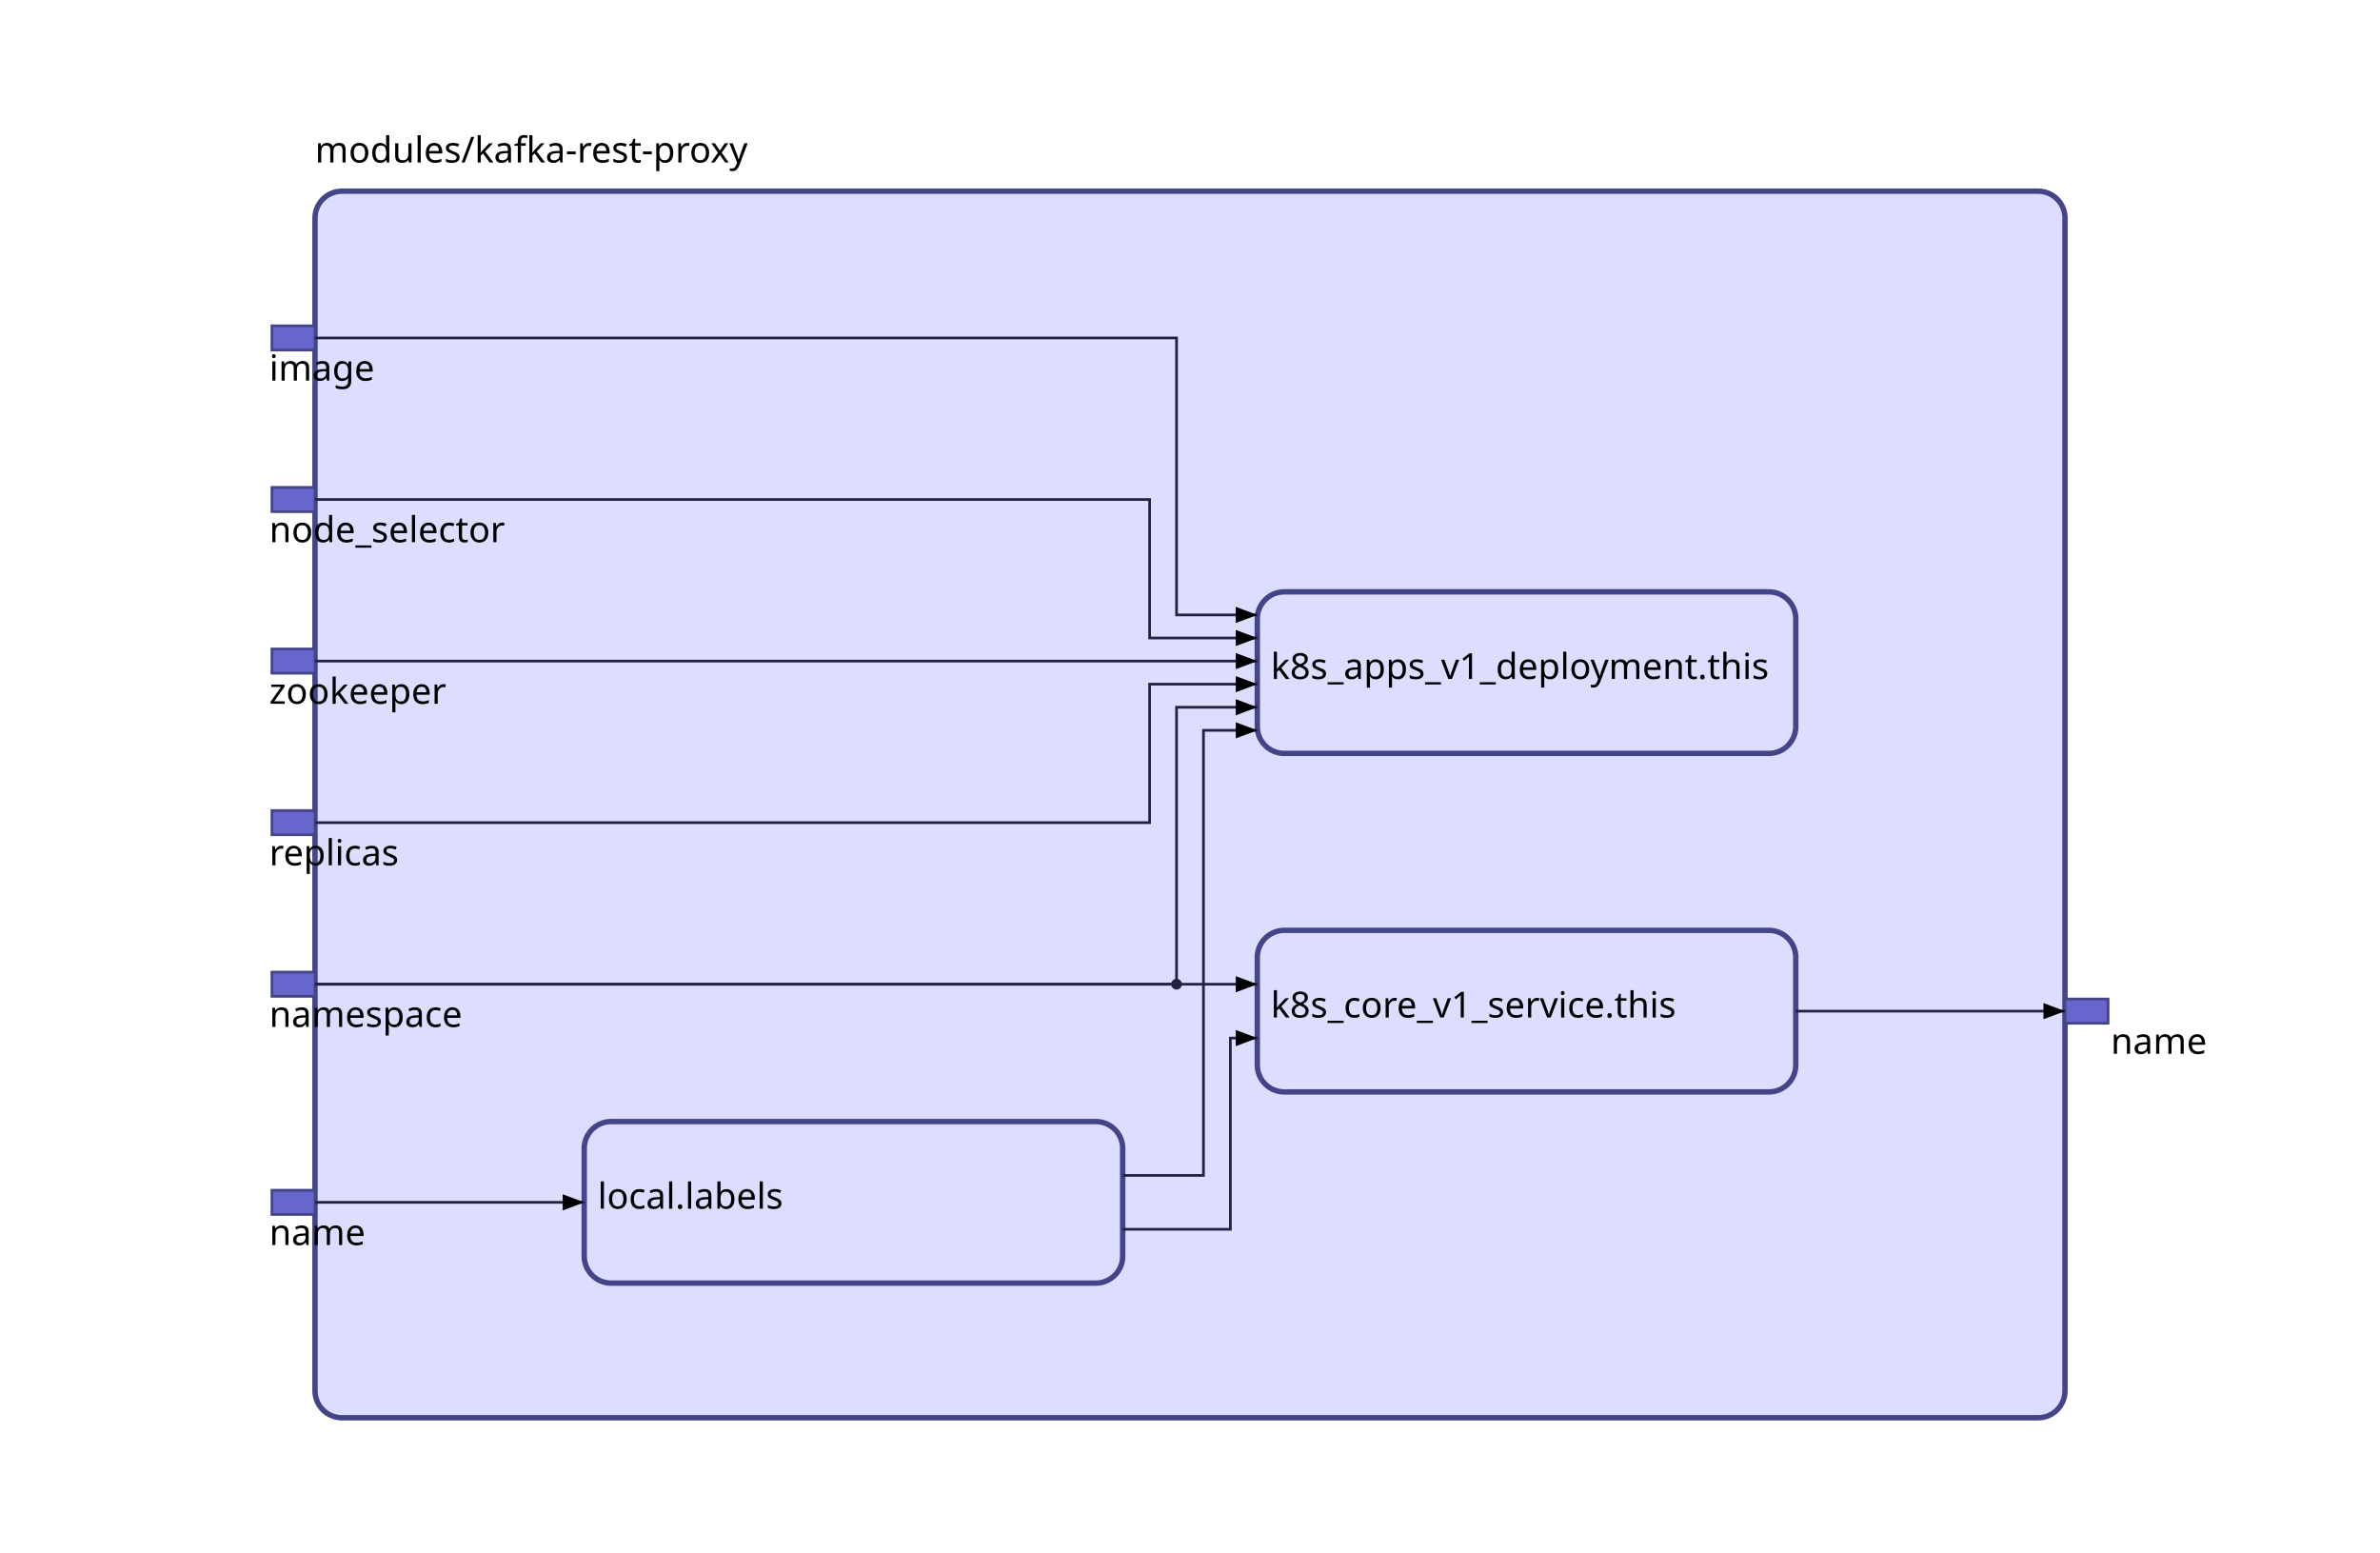
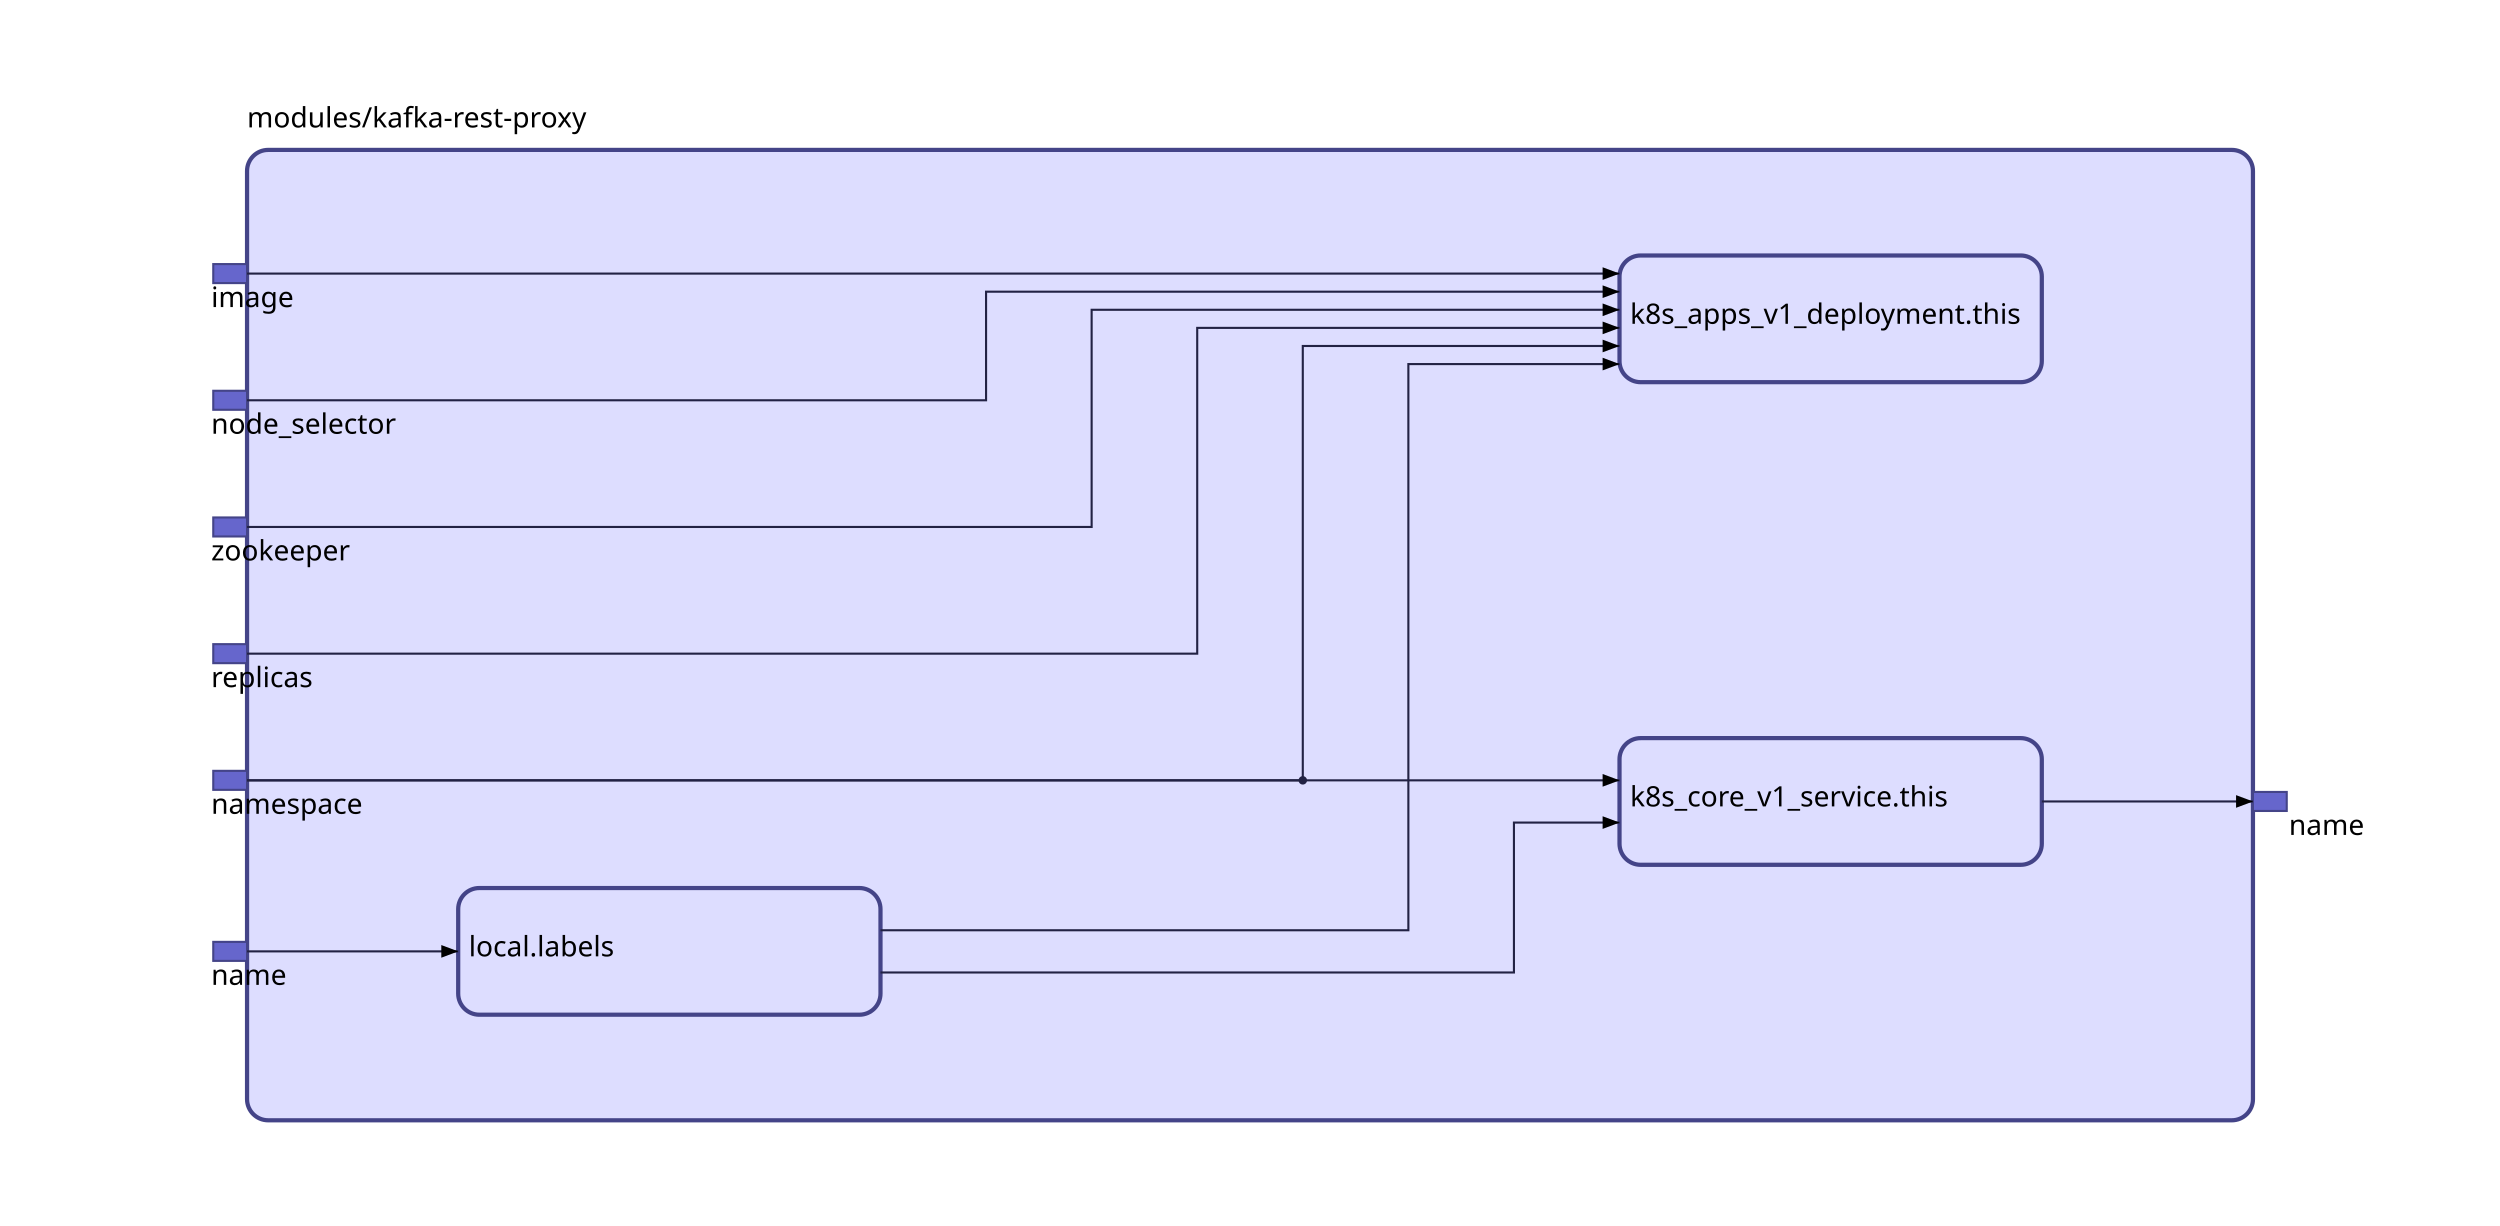
- <svg xmlns="http://www.w3.org/2000/svg" id="sprotty_1" class="sprotty-graph sprotty" tabindex="1002" viewBox="0 0 884 576.5">
+ <svg xmlns="http://www.w3.org/2000/svg" id="sprotty_1" class="sprotty-graph sprotty" tabindex="1002" viewBox="0 0 1184 580.571">
  <style>.elknode {
    stroke: #448;
    stroke-width: 2;
    fill: #ddf;
}

.elkport {
    stroke: #448;
    stroke-width: 1;
    fill: #66c;
}

.elkedge {
    fill: none;
    stroke: #224;
    stroke-width: 1;
}

.elkedge.arrow {
    fill: #336;
}

.elklabel {
    stroke-width: 0;
    stroke: #000;
    fill: #000;
    font-family: sans-serif;
    font-size: 10pt;
    dominant-baseline: hanging;
}

.elkjunction {
    stroke: none;
    fill: #224;
}

.selected &gt; rect {
    stroke-width: 3;
}

.mouseover {
    stroke: #88f;
}
/*
 * Copyright (C) 2017 TypeFox and others.
 *
 * Licensed under the Apache License, Version 2.0 (the "License"); you may not use this file except in compliance with the License.
 * You may obtain a copy of the License at http://www.apache.org/licenses/LICENSE-2.0
 */

.sprotty {
    padding: 0px;
    font-family: "Helvetica Neue", Helvetica, Arial, sans-serif;
}

.sprotty-hidden {
    display: block;
    position: absolute;
    width: 0px;
    height: 0px;
}

.sprotty-popup {
    font-family: "Helvetica Neue", Helvetica, Arial, sans-serif;
    position: absolute;
    background: white;
    border-radius: 5px;
    border: 1px solid;
    max-width: 400px;
    min-width: 100px;
}

.sprotty-popup &gt; div {
    margin: 10px;
}

.sprotty-popup-closed {
    display: none;
}
</style>
  <g transform="scale(1) translate(0,0)">
    <g id="sprotty_3" transform="translate(117, 71)" opacity="1">
-       <rect class="elknode" x="0" y="0" rx="10" width="650" height="455.5" />
-       <g id="sprotty_5" transform="translate(350, 148.7857)" opacity="1">
+       <rect class="elknode" x="0" y="0" rx="10" width="950" height="459.571" />
+       <g id="sprotty_5" transform="translate(650, 50)" opacity="1">
        <rect class="elknode" x="0" y="0" rx="10" width="200" height="60" />
        <text id="sprotty_6" class="elklabel" transform="translate(5, 22) translate(0, 0)" opacity="1">k8s_apps_v1_deployment.this</text>
      </g>
-       <g id="sprotty_7" transform="translate(350, 274.5)" opacity="1">
+       <g id="sprotty_7" transform="translate(650, 278.5714)" opacity="1">
        <rect class="elknode" x="0" y="0" rx="10" width="200" height="60" />
        <text id="sprotty_8" class="elklabel" transform="translate(5, 22) translate(0, 0)" opacity="1">k8s_core_v1_service.this</text>
      </g>
-       <g id="sprotty_9" transform="translate(100, 345.5)" opacity="1">
+       <g id="sprotty_9" transform="translate(100, 349.5714)" opacity="1">
        <rect class="elknode" x="0" y="0" rx="10" width="200" height="60" />
        <text id="sprotty_10" class="elklabel" transform="translate(5, 22) translate(0, 0)" opacity="1">local.labels</text>
      </g>
-       <g id="sprotty_12" transform="translate(-16, 50)" opacity="1">
+       <g id="sprotty_12" transform="translate(-16, 54.07143)" opacity="1">
        <rect class="elkport" x="0" y="0" width="16" height="9" />
        <text id="sprotty_13" class="elklabel" transform="translate(-1, 10) translate(0, 0)" opacity="1">image</text>
      </g>
-       <g id="sprotty_15" transform="translate(-16, 290)" opacity="1">
+       <g id="sprotty_15" transform="translate(-16, 294.0714)" opacity="1">
        <rect class="elkport" x="0" y="0" width="16" height="9" />
        <text id="sprotty_16" class="elklabel" transform="translate(-1, 10) translate(0, 0)" opacity="1">namespace</text>
      </g>
-       <g id="sprotty_18" transform="translate(-16, 110)" opacity="1">
+       <g id="sprotty_18" transform="translate(-16, 114.0714)" opacity="1">
        <rect class="elkport" x="0" y="0" width="16" height="9" />
        <text id="sprotty_19" class="elklabel" transform="translate(-1, 10) translate(0, 0)" opacity="1">node_selector</text>
      </g>
-       <g id="sprotty_21" transform="translate(-16, 230)" opacity="1">
+       <g id="sprotty_21" transform="translate(-16, 234.0714)" opacity="1">
        <rect class="elkport" x="0" y="0" width="16" height="9" />
        <text id="sprotty_22" class="elklabel" transform="translate(-1, 10) translate(0, 0)" opacity="1">replicas</text>
      </g>
-       <g id="sprotty_24" transform="translate(-16, 170)" opacity="1">
+       <g id="sprotty_24" transform="translate(-16, 174.0714)" opacity="1">
        <rect class="elkport" x="0" y="0" width="16" height="9" />
        <text id="sprotty_25" class="elklabel" transform="translate(-1, 10) translate(0, 0)" opacity="1">zookeeper</text>
      </g>
-       <g id="sprotty_29" transform="translate(-16, 371)" opacity="1">
+       <g id="sprotty_29" transform="translate(-16, 375.0714)" opacity="1">
        <rect class="elkport" x="0" y="0" width="16" height="9" />
        <text id="sprotty_30" class="elklabel" transform="translate(-1, 10) translate(0, 0)" opacity="1">name</text>
      </g>
-       <g id="sprotty_32" transform="translate(650, 300)" opacity="1">
+       <g id="sprotty_32" transform="translate(950, 304.0714)" opacity="1">
        <rect class="elkport" x="0" y="0" width="16" height="9" />
        <text id="sprotty_33" class="elklabel" transform="translate(17, 10) translate(0, 0)" opacity="1">name</text>
      </g>
      <text id="sprotty_4" class="elklabel" transform="translate(0, -21) translate(0, 0)" opacity="1">modules/kafka-rest-proxy</text>
      <g id="sprotty_11" class="sprotty-edge" opacity="1">
-         <path class="elkedge" d="M 300,365.5 L 330,365.5 L 330,200.214 L 350,200.214" />
-         <path class="edge arrow" d="M 0,0 L 8,-3 L 8,3 Z" transform="rotate(180 350 200.2143) translate(350 200.2143)" />
+         <path class="elkedge" d="M 300,369.571 L 550,369.571 L 550,101.429 L 650,101.429" />
+         <path class="edge arrow" d="M 0,0 L 8,-3 L 8,3 Z" transform="rotate(180 650 101.4286) translate(650 101.4286)" />
      </g>
      <g id="sprotty_14" class="sprotty-edge" opacity="1">
-         <path class="elkedge" d="M 0,54.5 L 320,54.5 L 320,157.357 L 350,157.357" />
-         <path class="edge arrow" d="M 0,0 L 8,-3 L 8,3 Z" transform="rotate(180 350 157.3571) translate(350 157.3571)" />
+         <path class="elkedge" d="M 0,58.571 L 650,58.571" />
+         <path class="edge arrow" d="M 0,0 L 8,-3 L 8,3 Z" transform="rotate(180 650 58.57143) translate(650 58.57143)" />
      </g>
      <g id="sprotty_17" class="sprotty-edge" opacity="1">
-         <path class="elkedge" d="M 0,294.5 L 320,294.5 L 320,191.643 L 350,191.643" />
-         <path class="edge arrow" d="M 0,0 L 8,-3 L 8,3 Z" transform="rotate(180 350 191.6429) translate(350 191.6429)" />
-         <g id="sprotty_17_j0" transform="translate(320, 294.5)" opacity="1">
+         <path class="elkedge" d="M 0,298.571 L 500,298.571 L 500,92.857 L 650,92.857" />
+         <path class="edge arrow" d="M 0,0 L 8,-3 L 8,3 Z" transform="rotate(180 650 92.85714) translate(650 92.85714)" />
+         <g id="sprotty_17_j0" transform="translate(500, 298.5714)" opacity="1">
          <circle class="elkjunction" r="2" />
        </g>
      </g>
      <g id="sprotty_20" class="sprotty-edge" opacity="1">
-         <path class="elkedge" d="M 0,114.5 L 310,114.5 L 310,165.929 L 350,165.929" />
-         <path class="edge arrow" d="M 0,0 L 8,-3 L 8,3 Z" transform="rotate(180 350 165.9286) translate(350 165.9286)" />
+         <path class="elkedge" d="M 0,118.571 L 350,118.571 L 350,67.143 L 650,67.143" />
+         <path class="edge arrow" d="M 0,0 L 8,-3 L 8,3 Z" transform="rotate(180 650 67.14286) translate(650 67.14286)" />
      </g>
      <g id="sprotty_23" class="sprotty-edge" opacity="1">
-         <path class="elkedge" d="M 0,234.5 L 310,234.5 L 310,183.071 L 350,183.071" />
-         <path class="edge arrow" d="M 0,0 L 8,-3 L 8,3 Z" transform="rotate(180 350 183.0714) translate(350 183.0714)" />
+         <path class="elkedge" d="M 0,238.571 L 450,238.571 L 450,84.286 L 650,84.286" />
+         <path class="edge arrow" d="M 0,0 L 8,-3 L 8,3 Z" transform="rotate(180 650 84.28571) translate(650 84.28571)" />
      </g>
      <g id="sprotty_26" class="sprotty-edge" opacity="1">
-         <path class="elkedge" d="M 0,174.5 L 350,174.5" />
-         <path class="edge arrow" d="M 0,0 L 8,-3 L 8,3 Z" transform="rotate(180 350 174.5) translate(350 174.5)" />
+         <path class="elkedge" d="M 0,178.571 L 400,178.571 L 400,75.714 L 650,75.714" />
+         <path class="edge arrow" d="M 0,0 L 8,-3 L 8,3 Z" transform="rotate(180 650 75.71429) translate(650 75.71429)" />
      </g>
      <g id="sprotty_27" class="sprotty-edge" opacity="1">
-         <path class="elkedge" d="M 300,385.5 L 340,385.5 L 340,314.5 L 350,314.5" />
-         <path class="edge arrow" d="M 0,0 L 8,-3 L 8,3 Z" transform="rotate(180 350 314.5) translate(350 314.5)" />
+         <path class="elkedge" d="M 300,389.571 L 600,389.571 L 600,318.571 L 650,318.571" />
+         <path class="edge arrow" d="M 0,0 L 8,-3 L 8,3 Z" transform="rotate(180 650 318.5714) translate(650 318.5714)" />
      </g>
      <g id="sprotty_28" class="sprotty-edge" opacity="1">
-         <path class="elkedge" d="M 0,294.5 L 350,294.5" />
-         <path class="edge arrow" d="M 0,0 L 8,-3 L 8,3 Z" transform="rotate(180 350 294.5) translate(350 294.5)" />
+         <path class="elkedge" d="M 0,298.571 L 650,298.571" />
+         <path class="edge arrow" d="M 0,0 L 8,-3 L 8,3 Z" transform="rotate(180 650 298.5714) translate(650 298.5714)" />
      </g>
      <g id="sprotty_31" class="sprotty-edge" opacity="1">
-         <path class="elkedge" d="M 0,375.5 L 100,375.5" />
-         <path class="edge arrow" d="M 0,0 L 8,-3 L 8,3 Z" transform="rotate(180 100 375.5) translate(100 375.5)" />
+         <path class="elkedge" d="M 0,379.571 L 100,379.571" />
+         <path class="edge arrow" d="M 0,0 L 8,-3 L 8,3 Z" transform="rotate(180 100 379.5714) translate(100 379.5714)" />
      </g>
      <g id="sprotty_34" class="sprotty-edge" opacity="1">
-         <path class="elkedge" d="M 550,304.5 L 650,304.5" />
-         <path class="edge arrow" d="M 0,0 L 8,-3 L 8,3 Z" transform="rotate(180 650 304.5) translate(650 304.5)" />
+         <path class="elkedge" d="M 850,308.571 L 950,308.571" />
+         <path class="edge arrow" d="M 0,0 L 8,-3 L 8,3 Z" transform="rotate(180 950 308.5714) translate(950 308.5714)" />
      </g>
    </g>
  </g>
</svg>
